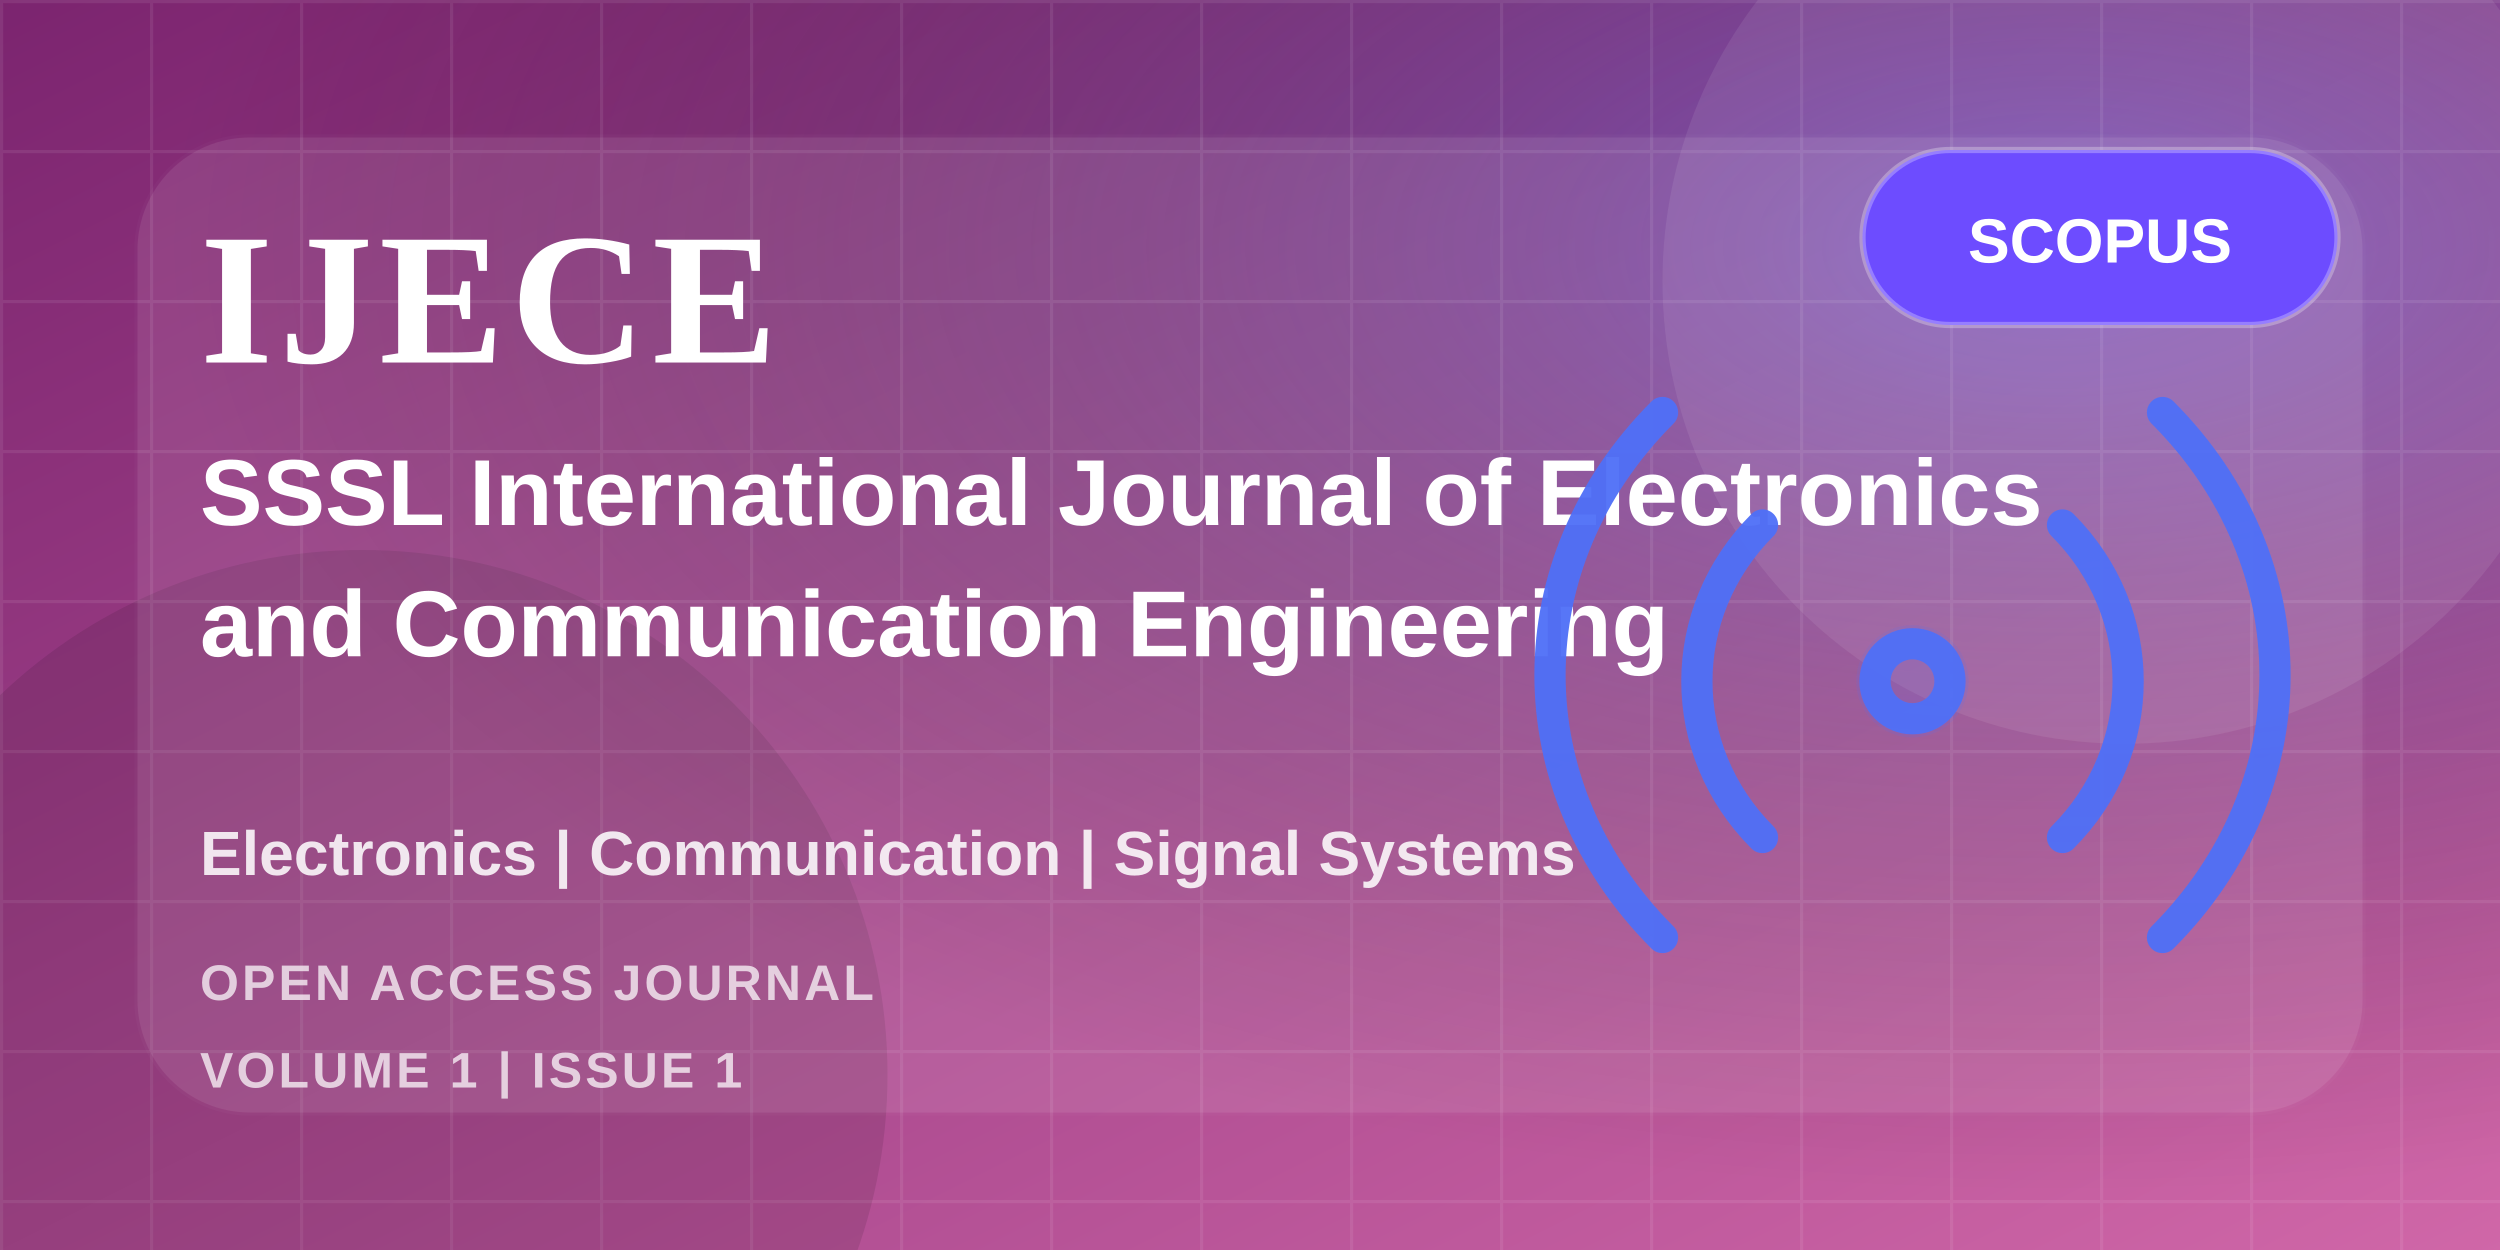
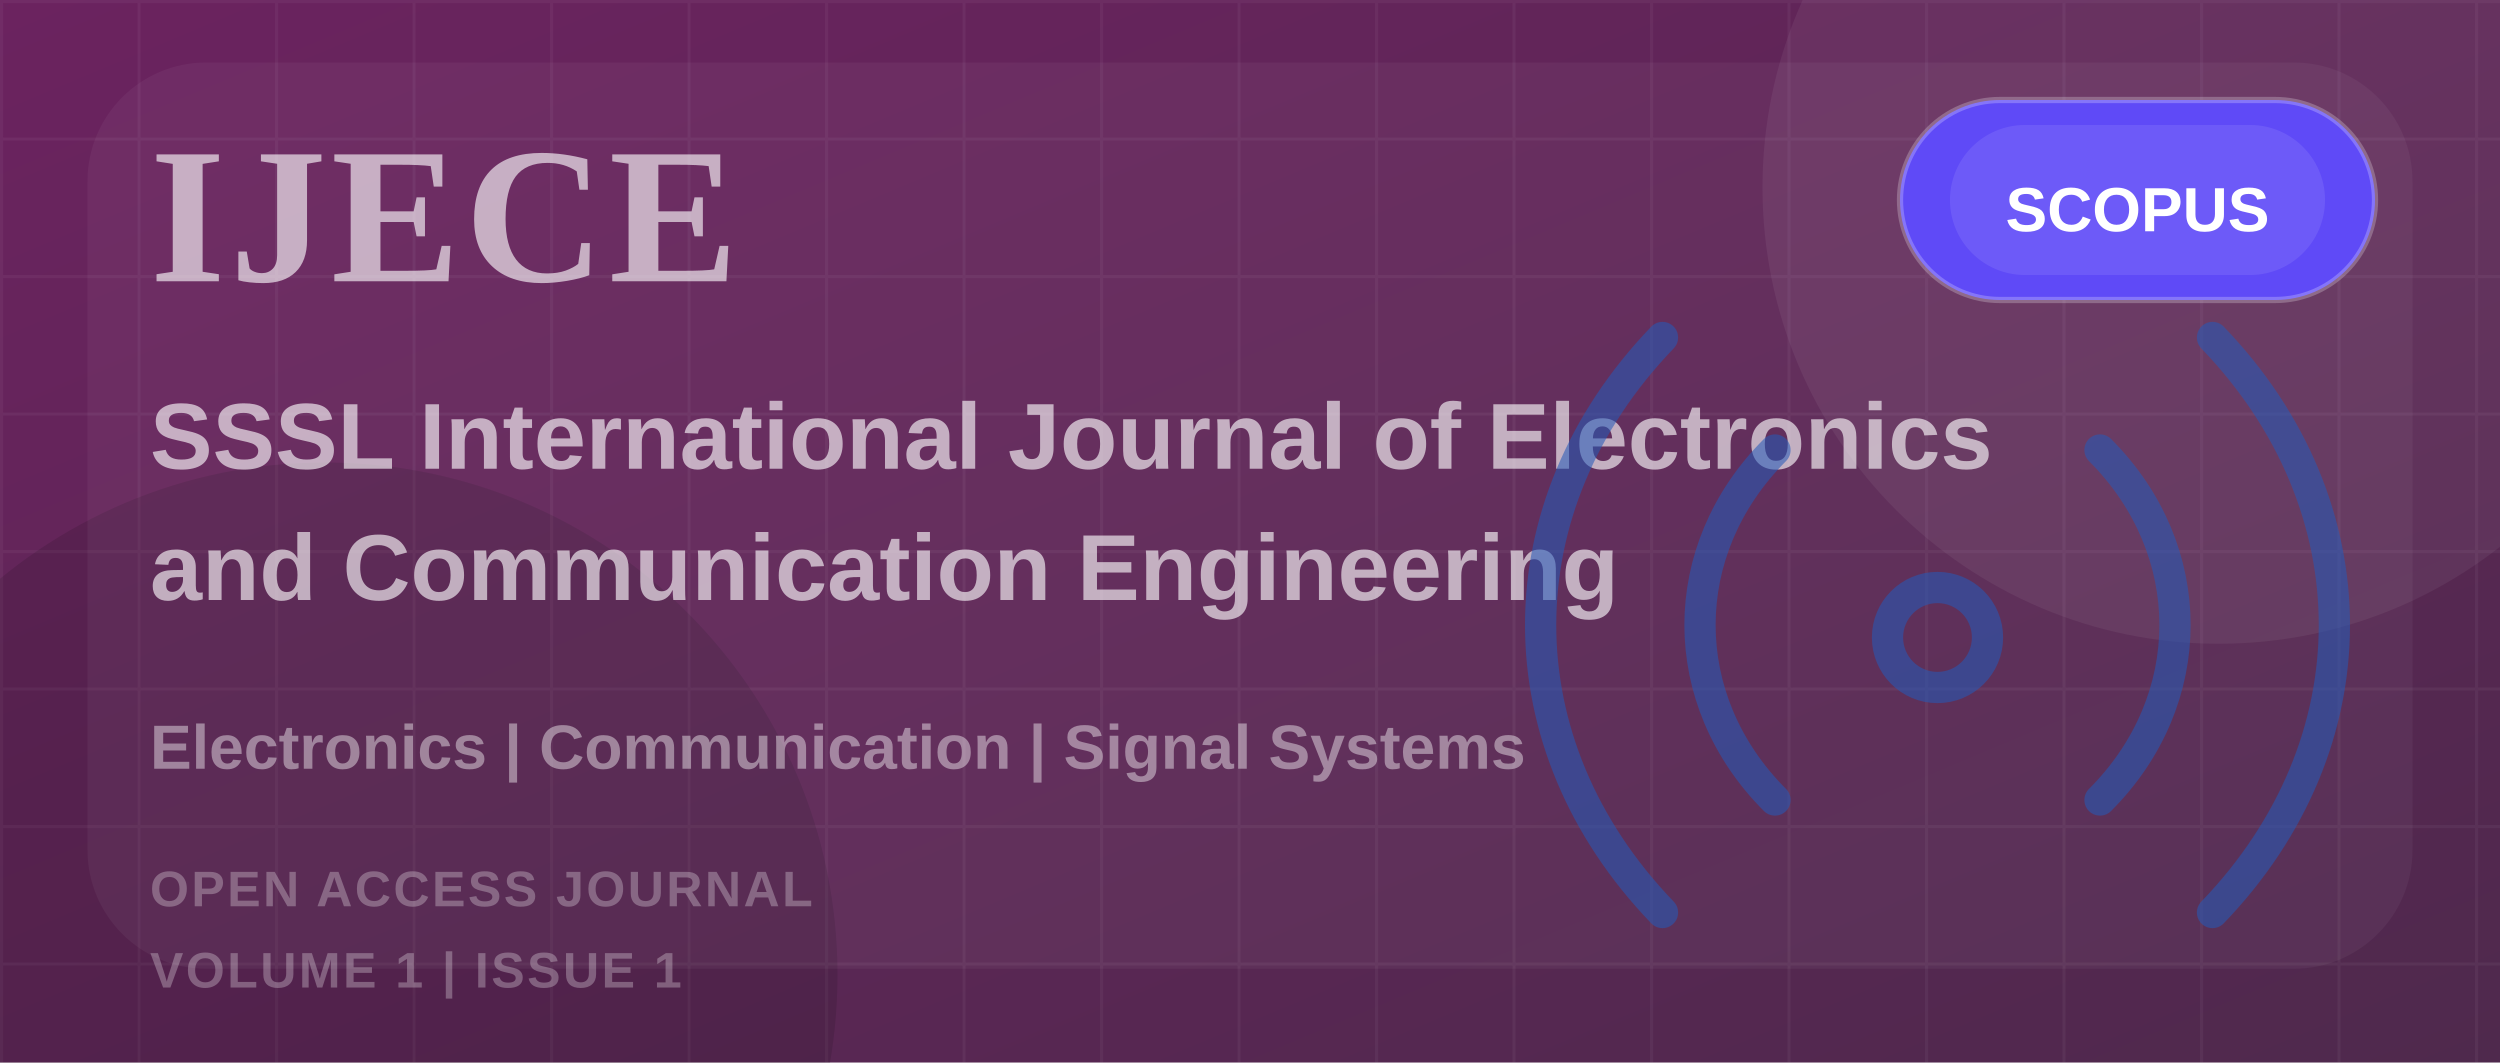
- <svg xmlns="http://www.w3.org/2000/svg" viewBox="0 0 400 200" role="img" aria-labelledby="title-IJECE desc-IJECE">
+ <svg xmlns="http://www.w3.org/2000/svg" viewBox="0 0 400 170" role="img" aria-labelledby="title-IJECE desc-IJECE">
  <defs>
-     <linearGradient id="coverGrad2" x1="0%" y1="0%" x2="100%" y2="100%">
-       <stop offset="0%" stop-color="#7b246f" />
-       <stop offset="100%" stop-color="#d067a8" />
+     <linearGradient id="journalBanner2" x1="0%" y1="0%" x2="100%" y2="100%">
+       <stop offset="0%" stop-color="#6b235f" />
+       <stop offset="100%" stop-color="#4f294d" />
    </linearGradient>
-     <radialGradient id="glow2" cx="82%" cy="20%" r="75%">
-       <stop offset="0%" stop-color="#4f6ff7" stop-opacity="0.45" />
-       <stop offset="100%" stop-color="#000000" stop-opacity="0" />
-     </radialGradient>
-     <pattern id="grid2" width="24" height="24" patternUnits="userSpaceOnUse">
-       <path d="M24 0H0V24" fill="none" stroke="#ffffff" stroke-opacity="0.08" stroke-width="1" />
+     <pattern id="grid2" width="22" height="22" patternUnits="userSpaceOnUse">
+       <path d="M22 0H0V22" fill="none" stroke="#ffffff" stroke-opacity="0.045" stroke-width="1" />
    </pattern>
    <style>
-       .code { font-family: Georgia, 'Times New Roman', serif; font-size: 30px; font-weight: 800; letter-spacing: 1px; fill: #ffffff; }
-       .title { font-family: 'Outfit', 'Segoe UI', Arial, sans-serif; font-size: 15px; font-weight: 800; fill: #ffffff; }
-       .subject { font-family: 'Poppins', 'Segoe UI', Arial, sans-serif; font-size: 10px; font-weight: 700; fill: rgba(255,255,255,0.86); }
-       .meta { font-family: 'Poppins', 'Segoe UI', Arial, sans-serif; font-size: 8px; font-weight: 700; fill: rgba(255,255,255,0.72); letter-spacing: 0.5px; }
+       .code { font-family: Georgia, 'Times New Roman', serif; font-size: 31px; font-weight: 800; letter-spacing: 0.7px; fill: rgba(255,255,255,0.62); }
+       .title { font-family: 'Outfit', 'Segoe UI', Arial, sans-serif; font-size: 15px; font-weight: 800; fill: rgba(255,255,255,0.62); }
+       .subject { font-family: 'Poppins', 'Segoe UI', Arial, sans-serif; font-size: 10px; font-weight: 700; fill: rgba(255,255,255,0.42); }
+       .meta { font-family: 'Poppins', 'Segoe UI', Arial, sans-serif; font-size: 8px; font-weight: 800; fill: rgba(255,255,255,0.28); letter-spacing: 0.4px; }
    </style>
  </defs>
-   <rect width="400" height="200" rx="0" fill="url(#coverGrad2)" />
-   <rect width="400" height="200" fill="url(#glow2)" />
-   <rect width="400" height="200" fill="url(#grid2)" />
-   <circle cx="340" cy="45" r="74" fill="#ffffff" opacity="0.08" />
-   <circle cx="58" cy="172" r="84" fill="#000000" opacity="0.10" />
-   <rect x="22" y="22" width="356" height="156" rx="18" fill="#ffffff" opacity="0.10" stroke="#ffffff" stroke-opacity="0.22" />
-   <text x="32" y="58" class="code">IJECE</text>
-   <text x="32" y="84" class="title">SSSL International Journal of Electronics</text>
-   <text x="32" y="105" class="title">and Communication Engineering</text>
-   <text x="32" y="140" class="subject">Electronics | Communication | Signal Systems</text>
-   <text x="32" y="160" class="meta">OPEN ACCESS JOURNAL</text>
-   <text x="32" y="174" class="meta">VOLUME 1 | ISSUE 1</text>
-   <circle cx="306" cy="109" r="9" fill="#4f6ff7" opacity="0.14" />
-   <path d="M306 109m-6 0a6 6 0 1 0 12 0a6 6 0 1 0 -12 0" fill="none" stroke="#4f6ff7" stroke-width="5" stroke-linecap="round" stroke-linejoin="round" opacity="0.95" />
-   <path d="M282 134c-14-14-14-36 0-50M330 84c14 14 14 36 0 50M266 150c-24-24-24-60 0-84M346 66c24 24 24 60 0 84" fill="none" stroke="#4f6ff7" stroke-width="5" stroke-linecap="round" stroke-linejoin="round" opacity="0.95" />
-   <g transform="translate(298 24)">
-     <rect width="76" height="28" rx="14" fill="#6d4cff" stroke="#ffffff" stroke-opacity="0.28" />
-     <text x="38" y="18" text-anchor="middle" font-family="Poppins, Arial" font-size="10" font-weight="800" fill="#ffffff">SCOPUS</text>
+   <rect width="400" height="170" fill="url(#journalBanner2)" />
+   <rect width="400" height="170" fill="url(#grid2)" />
+   <circle cx="355" cy="30" r="73" fill="#ffffff" opacity="0.055" />
+   <circle cx="52" cy="156" r="82" fill="#000000" opacity="0.11" />
+   <rect x="14" y="10" width="372" height="145" rx="19" fill="#ffffff" opacity="0.045" />
+   <text x="24" y="45" class="code">IJECE</text>
+   <text x="24" y="75" class="title">SSSL International Journal of Electronics</text>
+   <text x="24" y="96" class="title">and Communication Engineering</text>
+   <text x="24" y="123" class="subject">Electronics | Communication | Signal Systems</text>
+   <text x="24" y="145" class="meta">OPEN ACCESS JOURNAL</text>
+   <text x="24" y="158" class="meta">VOLUME 1 | ISSUE 1</text>
+   <circle cx="310" cy="102" r="8" fill="none" stroke="#2459b7" stroke-width="5" stroke-linecap="round" stroke-linejoin="round" opacity="0.56" />
+   <path d="M284 128c-16-16-16-40 0-56M336 72c16 16 16 40 0 56M266 146c-26-27-26-65 0-92M354 54c26 27 26 65 0 92" fill="none" stroke="#2459b7" stroke-width="5" stroke-linecap="round" stroke-linejoin="round" opacity="0.56" />
+   <g transform="translate(304 16)">
+     <rect width="76" height="32" rx="16" fill="#5f4af7" stroke="#ffffff" stroke-opacity="0.24" />
+     <rect x="8" y="4" width="60" height="24" rx="12" fill="#ffffff" opacity="0.09" />
+     <text x="38" y="21" text-anchor="middle" font-family="Poppins, Arial" font-size="10" font-weight="900" fill="#ffffff">SCOPUS</text>
  </g>
</svg>
